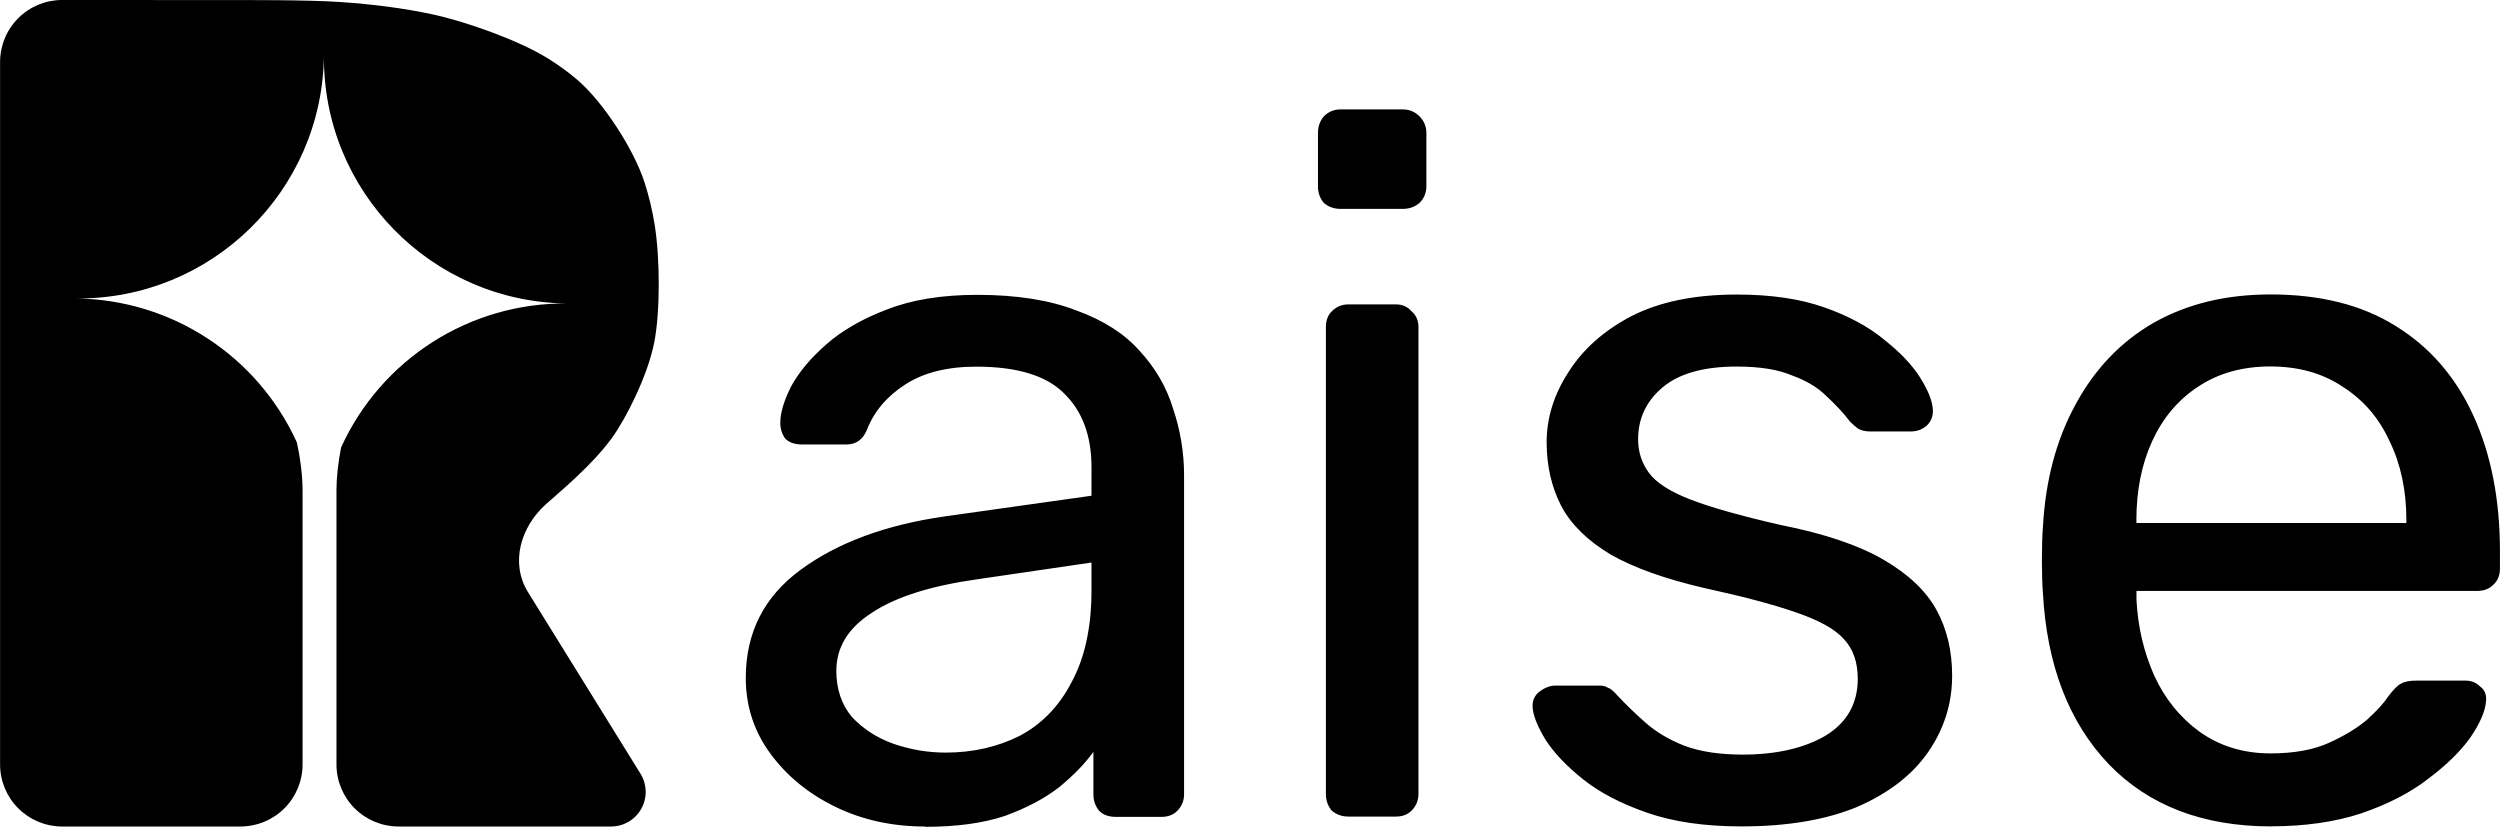
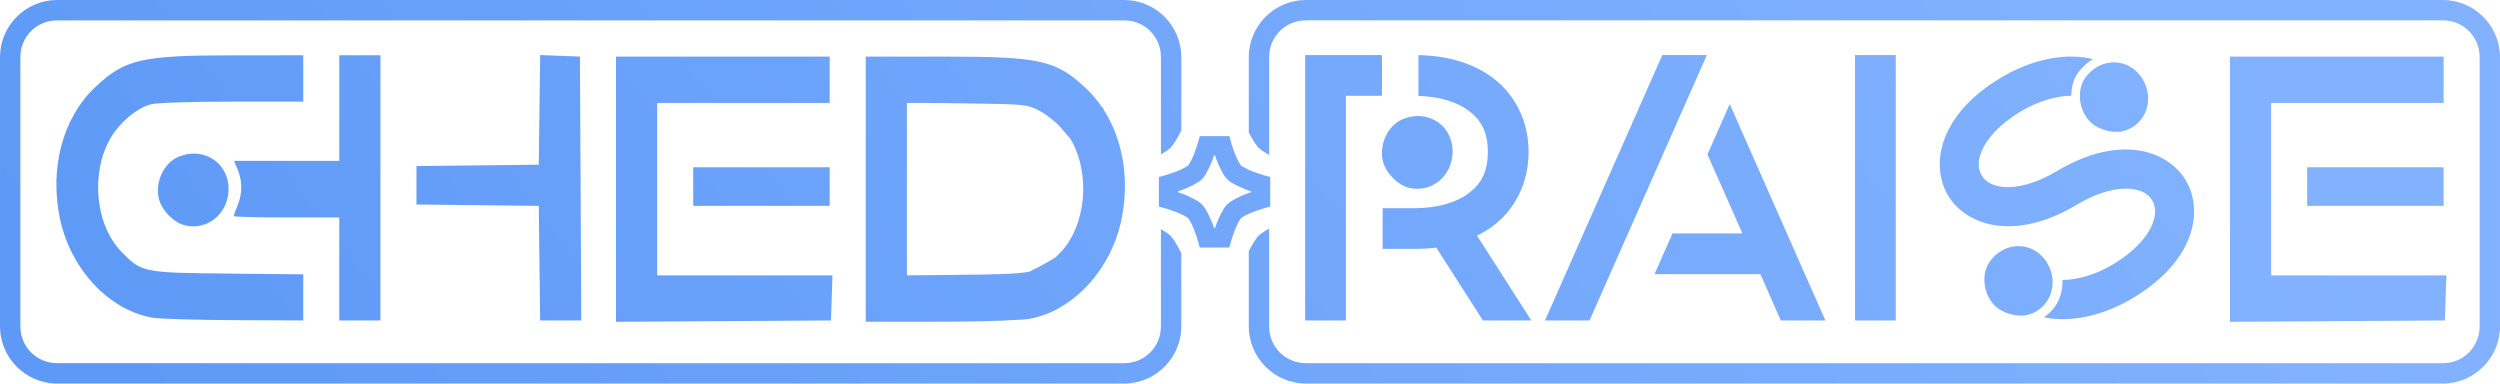
- <svg xmlns="http://www.w3.org/2000/svg" width="89.055mm" height="29.441mm" viewBox="0 0 89.055 29.441" version="1.1" id="svg1">
-   <defs id="defs1" />
-   <g id="layer1" transform="translate(-57.67917,-96.30832)">
-     <g id="g5" transform="matrix(3.572745,0,0,3.572745,-122.5774,-922.1215)">
-       <path id="path2" style="font-weight:bold;font-size:31.75px;line-height:1.05;font-family:'Open Sans';-inkscape-font-specification:'Open Sans Bold';letter-spacing:0px;word-spacing:0px;fill:#000000;fill-opacity:1;stroke-width:1.682;stroke-linecap:round;stroke-linejoin:round;paint-order:fill markers stroke" d="m 51.073,285.055 a 0.619,0.619 0 0 0 -0.619,0.62 v 7.001 a 0.619,0.619 0 0 0 0.619,0.62 h 1.778 a 0.619,0.619 0 0 0 0.619,-0.62 v -2.732 c 0,-0.138 -0.02,-0.308 -0.057,-0.478 a 2.45,2.45 0 0 0 -2.205,-1.435 2.45,2.45 0 0 0 2.475,-2.425 2.45,2.45 0 0 0 2.425,2.475 2.45,2.45 0 0 0 -2.254,1.436 c -0.03,0.153 -0.046,0.302 -0.046,0.427 v 2.732 a 0.619,0.619 0 0 0 0.619,0.62 h 2.119 a 0.345,0.345 0 0 0 0.293,-0.527 l -1.121,-1.809 c -0.18,-0.291 -0.074,-0.652 0.18,-0.879 0.126,-0.113 0.45,-0.378 0.652,-0.653 0.144,-0.197 0.362,-0.627 0.427,-0.962 0.059,-0.303 0.058,-0.835 0.003,-1.173 -0.024,-0.148 -0.058,-0.288 -0.101,-0.421 -0.105,-0.325 -0.411,-0.801 -0.671,-1.022 -0.09,-0.077 -0.188,-0.148 -0.293,-0.213 -0.29,-0.18 -0.818,-0.368 -1.152,-0.439 -0.281,-0.06 -0.588,-0.101 -0.924,-0.123 -0.341,-0.022 -0.896,-0.019 -1.239,-0.019 z" />
-       <path style="font-size:120px;line-height:1.05;font-family:Rubik;-inkscape-font-specification:'Rubik Bold';letter-spacing:0px;word-spacing:0px;white-space:pre;stroke-width:0.247;stroke-linecap:square;stroke-linejoin:round;paint-order:fill markers stroke" d="m 59.677,293.296 q -0.491,0 -0.894,-0.196 -0.403,-0.196 -0.648,-0.53 -0.246,-0.334 -0.246,-0.756 0,-0.678 0.55,-1.08 0.55,-0.403 1.434,-0.53 l 1.463,-0.206 v -0.285 q 0,-0.471 -0.275,-0.737 -0.265,-0.265 -0.874,-0.265 -0.432,0 -0.707,0.177 -0.275,0.177 -0.383,0.452 -0.059,0.147 -0.206,0.147 h -0.442 q -0.108,0 -0.167,-0.059 -0.049,-0.069 -0.049,-0.157 0,-0.147 0.108,-0.363 0.118,-0.216 0.354,-0.422 0.236,-0.206 0.599,-0.344 0.373,-0.147 0.903,-0.147 0.589,0 0.992,0.157 0.403,0.147 0.628,0.403 0.236,0.255 0.334,0.579 0.108,0.324 0.108,0.658 v 3.182 q 0,0.098 -0.069,0.167 -0.059,0.059 -0.157,0.059 h -0.452 q -0.108,0 -0.167,-0.059 -0.059,-0.069 -0.059,-0.167 v -0.422 q -0.128,0.177 -0.344,0.354 -0.216,0.167 -0.54,0.285 -0.324,0.108 -0.795,0.108 z m 0.206,-0.737 q 0.403,0 0.737,-0.167 0.334,-0.177 0.52,-0.54 0.196,-0.363 0.196,-0.913 v -0.275 l -1.139,0.167 q -0.697,0.098 -1.051,0.334 -0.354,0.226 -0.354,0.579 0,0.275 0.157,0.462 0.167,0.177 0.412,0.265 0.255,0.088 0.52,0.088 z m 4.016,0.638 q -0.098,0 -0.167,-0.059 -0.059,-0.069 -0.059,-0.167 v -4.655 q 0,-0.098 0.059,-0.157 0.069,-0.069 0.167,-0.069 h 0.471 q 0.098,0 0.157,0.069 0.069,0.059 0.069,0.157 v 4.655 q 0,0.098 -0.069,0.167 -0.059,0.059 -0.157,0.059 z m -0.079,-6.059 q -0.098,0 -0.167,-0.059 -0.059,-0.069 -0.059,-0.167 v -0.53 q 0,-0.098 0.059,-0.167 0.069,-0.069 0.167,-0.069 h 0.619 q 0.098,0 0.167,0.069 0.069,0.069 0.069,0.167 v 0.53 q 0,0.098 -0.069,0.167 -0.069,0.059 -0.167,0.059 z m 3.997,6.157 q -0.55,0 -0.943,-0.137 -0.393,-0.137 -0.638,-0.334 -0.246,-0.196 -0.373,-0.393 -0.118,-0.196 -0.128,-0.314 -0.01,-0.108 0.069,-0.167 0.079,-0.059 0.157,-0.059 h 0.442 q 0.049,0 0.079,0.02 0.039,0.01 0.098,0.079 0.128,0.137 0.285,0.275 0.157,0.137 0.383,0.226 0.236,0.088 0.579,0.088 0.501,0 0.825,-0.187 0.324,-0.196 0.324,-0.57 0,-0.246 -0.137,-0.393 -0.128,-0.147 -0.471,-0.265 -0.334,-0.118 -0.923,-0.246 -0.589,-0.137 -0.933,-0.334 -0.344,-0.206 -0.491,-0.481 -0.147,-0.285 -0.147,-0.638 0,-0.363 0.216,-0.697 0.216,-0.344 0.628,-0.56 0.422,-0.216 1.051,-0.216 0.511,0 0.874,0.128 0.363,0.128 0.599,0.324 0.236,0.187 0.354,0.373 0.118,0.187 0.128,0.314 0.01,0.098 -0.059,0.167 -0.069,0.059 -0.157,0.059 h -0.412 q -0.069,0 -0.118,-0.029 -0.039,-0.029 -0.079,-0.069 -0.098,-0.128 -0.236,-0.255 -0.128,-0.128 -0.344,-0.206 -0.206,-0.088 -0.55,-0.088 -0.491,0 -0.737,0.206 -0.246,0.206 -0.246,0.52 0,0.187 0.108,0.334 0.108,0.147 0.412,0.265 0.304,0.118 0.903,0.255 0.648,0.128 1.021,0.344 0.373,0.216 0.53,0.501 0.157,0.285 0.157,0.658 0,0.412 -0.236,0.756 -0.236,0.344 -0.707,0.55 -0.471,0.196 -1.159,0.196 z m 5.283,0 q -1.021,0 -1.62,-0.619 -0.599,-0.628 -0.658,-1.709 -0.01,-0.128 -0.01,-0.324 0,-0.206 0.01,-0.334 0.039,-0.697 0.324,-1.218 0.285,-0.53 0.776,-0.815 0.501,-0.285 1.169,-0.285 0.746,0 1.247,0.314 0.511,0.314 0.776,0.894 0.265,0.579 0.265,1.355 v 0.167 q 0,0.108 -0.069,0.167 -0.059,0.059 -0.157,0.059 h -3.398 q 0,0.01 0,0.039 0,0.029 0,0.049 0.02,0.403 0.177,0.756 0.157,0.344 0.452,0.56 0.304,0.216 0.707,0.216 0.354,0 0.589,-0.108 0.236,-0.108 0.383,-0.236 0.147,-0.137 0.196,-0.216 0.088,-0.118 0.137,-0.137 0.049,-0.029 0.157,-0.029 h 0.481 q 0.088,0 0.147,0.059 0.069,0.049 0.059,0.147 -0.01,0.147 -0.157,0.363 -0.147,0.206 -0.422,0.412 -0.265,0.206 -0.668,0.344 -0.393,0.128 -0.894,0.128 z m -1.345,-3.025 h 2.691 v -0.029 q 0,-0.442 -0.167,-0.786 -0.157,-0.344 -0.462,-0.54 -0.304,-0.206 -0.727,-0.206 -0.422,0 -0.727,0.206 -0.295,0.196 -0.452,0.54 -0.157,0.344 -0.157,0.786 z" id="text4" aria-label="aise" />
-     </g>
+ <svg xmlns="http://www.w3.org/2000/svg" xmlns:xlink="http://www.w3.org/1999/xlink" width="216.851mm" height="33.269mm" viewBox="0 0 216.851 33.269" version="1.1" id="svg1">
+   <defs id="defs1">
+     <linearGradient xlink:href="#linearGradient218" id="linearGradient219" x1="1595.606" y1="974.934" x2="1689.522" y2="903.495" gradientUnits="userSpaceOnUse" gradientTransform="matrix(1.359321,0,0,1.359321,-2053.528,-1174.796)" />
+     <linearGradient id="linearGradient218">
+       <stop style="stop-color:#5e99f7;stop-opacity:1;" offset="0" id="stop218" />
+       <stop style="stop-color:#82b2ff;stop-opacity:1;" offset="1" id="stop219" />
+     </linearGradient>
+   </defs>
+   <g id="layer1" transform="translate(-85.10976,-91.11738)">
+     <path id="path174" style="fill:url(#linearGradient219);stroke-width:1.359;paint-order:markers stroke fill" d="m 90.071,91.117 c -2.733,0 -4.961,2.228 -4.961,4.961 v 23.347 c 0,2.733 2.228,4.961 4.961,4.961 h 92.544 c 2.733,0 4.961,-2.228 4.961,-4.961 v -6.361 c -0.346,-0.681 -0.698,-1.261 -0.933,-1.496 -0.153,-0.153 -0.455,-0.357 -0.834,-0.577 v 8.433 c 0,1.785 -1.41,3.195 -3.195,3.195 H 90.071 c -1.785,0 -3.194,-1.41 -3.194,-3.195 V 96.079 c 0,-1.785 1.409,-3.194 3.194,-3.194 h 92.544 c 1.785,0 3.195,1.409 3.195,3.194 v 8.432 c 0.379,-0.219 0.681,-0.424 0.834,-0.577 0.234,-0.234 0.587,-0.815 0.933,-1.496 v -6.36 c 0,-2.733 -2.228,-4.961 -4.961,-4.961 z m 108.32,0 c -2.733,0 -4.961,2.228 -4.961,4.961 v 6.529 c 0.318,0.606 0.633,1.112 0.847,1.326 0.164,0.164 0.501,0.388 0.92,0.625 v -8.481 c 0,-1.785 1.409,-3.194 3.194,-3.194 h 98.608 c 1.785,0 3.195,1.409 3.195,3.194 v 23.347 c 0,1.785 -1.41,3.195 -3.195,3.195 h -98.608 c -1.785,0 -3.194,-1.41 -3.194,-3.195 v -8.481 c -0.419,0.238 -0.756,0.461 -0.92,0.625 -0.215,0.215 -0.53,0.72 -0.847,1.326 v 6.53 c 0,2.733 2.228,4.961 4.961,4.961 h 98.608 c 2.733,0 4.961,-2.228 4.961,-4.961 V 96.079 c 0,-2.733 -2.228,-4.961 -4.961,-4.961 z m -66.428,4.777 -0.06,4.754 -0.06,4.755 -5.304,0.06 -5.304,0.06 v 1.667 1.666 l 5.304,0.06 5.304,0.06 0.058,4.968 0.061,4.968 h 1.784 1.784 l -0.058,-11.444 -0.059,-11.444 -1.726,-0.065 z m 66.359,0 v 3.534 19.485 h 3.533 V 99.428 h 3.125 v -3.534 z m 30.977,0 -10.174,23.019 h 3.863 l 10.174,-23.019 z m 16.717,0 v 23.019 h 3.533 V 95.894 Z m -37.87,0.005 v 3.538 c 1.813,0.047 3.349,0.523 4.355,1.281 1.061,0.8 1.664,1.829 1.664,3.582 0,1.753 -0.604,2.781 -1.664,3.581 -1.061,0.8 -2.706,1.293 -4.649,1.293 h -2.812 v 3.533 h 2.812 c 0.624,0 1.241,-0.036 1.844,-0.113 l 4.043,6.318 h 4.196 l -4.705,-7.35 c 0.492,-0.244 0.962,-0.528 1.401,-0.859 1.863,-1.405 3.069,-3.695 3.069,-6.404 0,-2.708 -1.206,-4.999 -3.069,-6.404 -1.79,-1.35 -4.074,-1.952 -6.484,-1.997 z m -96.733,0.014 -5.974,0.004 c -8.147,0.005 -9.51,0.322 -12.129,2.82 -2.767,2.64 -3.918,6.995 -2.998,11.356 0.925,4.387 4.269,7.95 8.058,8.585 0.602,0.101 3.783,0.195 7.069,0.209 l 5.974,0.027 v -2.001 -2 l -6.532,-0.065 c -7.397,-0.074 -7.484,-0.092 -9.253,-1.909 -2.278,-2.339 -2.685,-6.918 -0.882,-9.921 0.8,-1.333 2.225,-2.514 3.443,-2.852 0.481,-0.133 3.448,-0.232 7.028,-0.233 l 6.197,-6.93e-4 v -2.01 z m 3.126,0 v 4.578 4.578 h -4.566 -4.567 l 0.324,0.774 c 0.415,0.994 0.411,2.088 -0.014,3.099 -0.184,0.441 -0.334,0.855 -0.334,0.92 0,0.065 2.06,0.119 4.577,0.119 h 4.578 v 4.466 4.466 h 1.786 1.786 V 107.414 95.913 h -1.786 z m 46.738,0.111 v 7.06e-4 h -1.074 v 11.5 11.5 h 1.074 0.057 l 5.065,-10e-4 c 2.733,-7.2e-4 5.428,-0.065 6.774,-0.152 0.542,-0.026 0.971,-0.054 1.145,-0.083 3.788,-0.635 7.133,-4.198 8.058,-8.585 0.739,-3.506 0.138,-7.008 -1.564,-9.618 l 0.03,-0.027 -0.166,-0.175 c -0.383,-0.557 -0.814,-1.074 -1.298,-1.536 -2.618,-2.497 -3.982,-2.814 -12.129,-2.82 h -0.463 l -0.053,-7.07e-4 -2.017,-0.001 z m -22.735,7.06e-4 v 11.503 11.503 l 9.323,-0.058 9.323,-0.058 0.065,-1.954 0.064,-1.954 h -7.601 -7.601 v -7.48 -7.481 h 7.481 7.48 V 98.035 96.025 h -9.267 z m 139.994,0 v 11.503 11.503 l 9.323,-0.058 9.323,-0.058 0.064,-1.954 0.064,-1.954 h -7.601 -7.601 v -7.48 -7.481 h 7.481 7.48 V 98.035 96.025 h -9.267 z m -13.607,0.001 c -2.011,-0.031 -4.188,0.596 -6.243,1.822 h -6.8e-4 c -2.374,1.417 -3.953,3.111 -4.751,4.918 -0.798,1.807 -0.763,3.777 0.148,5.304 0.912,1.528 2.629,2.493 4.599,2.648 1.97,0.155 4.209,-0.431 6.583,-1.848 1.915,-1.143 3.497,-1.463 4.579,-1.378 1.083,0.085 1.65,0.505 1.948,1.005 0.298,0.5 0.399,1.199 -0.039,2.192 -0.439,0.993 -1.472,2.232 -3.387,3.375 -1.531,0.914 -3.131,1.337 -4.359,1.339 0.06,1.299 -0.533,2.533 -1.607,3.239 0.478,0.099 0.971,0.151 1.464,0.159 2.011,0.031 4.187,-0.595 6.242,-1.821 2.374,-1.417 3.954,-3.112 4.752,-4.919 0.798,-1.807 0.761,-3.775 -0.151,-5.303 -0.912,-1.527 -2.626,-2.495 -4.595,-2.65 -1.97,-0.155 -4.211,0.432 -6.585,1.85 -1.915,1.143 -3.497,1.464 -4.579,1.379 -1.082,-0.085 -1.647,-0.507 -1.946,-1.007 -0.298,-0.5 -0.401,-1.197 0.038,-2.19 0.439,-0.993 1.472,-2.233 3.387,-3.376 1.525,-0.91 3.12,-1.334 4.347,-1.34 0,-0.741 0.196,-1.465 0.616,-2.034 0.365,-0.493 0.8,-0.872 1.27,-1.142 -0.561,-0.139 -1.145,-0.212 -1.73,-0.221 z m 3.551,0.499 c -0.437,-8.97e-4 -0.879,0.1 -1.29,0.303 -0.056,0.027 -0.109,0.056 -0.163,0.086 -0.376,0.216 -0.725,0.52 -1.016,0.915 -0.803,1.085 -0.603,2.88 0.432,3.883 0.676,0.655 1.98,1.006 2.861,0.772 1.911,-0.509 2.727,-2.71 1.664,-4.491 -0.58,-0.972 -1.525,-1.465 -2.487,-1.467 z M 163.776,100.045 h 1.861 l 3.331,0.043 c 5.027,0.065 5.226,0.085 6.281,0.624 0.599,0.306 1.453,0.981 1.898,1.5 l 0.809,0.943 v -0.001 c 1.787,3.003 1.377,7.564 -0.895,9.897 -0.152,0.156 -0.282,0.282 -0.414,0.413 -0.102,0.06 -0.15,0.09 -0.256,0.152 -0.748,0.44 -1.567,0.875 -2.001,1.07 -1.177,0.214 -3.035,0.239 -6.582,0.275 l -4.033,0.04 v -7.486 z m 71.372,0.097 -1.932,4.37 3.027,6.848 h -6.054 l -1.562,3.533 h 9.177 l 1.777,4.02 h 3.863 l -1.777,-4.02 z m -26.985,1.042 c -0.452,-0.008 -0.926,0.078 -1.397,0.275 -1.296,0.542 -2.075,2.253 -1.685,3.702 0.255,0.946 1.233,1.956 2.145,2.217 1.98,0.565 3.885,-0.968 3.885,-3.127 0,-1.715 -1.231,-2.935 -2.756,-3.057 -0.064,-0.005 -0.128,-0.008 -0.192,-0.01 z m -18.985,1.739 -0.171,0.611 c 0,0 -0.118,0.417 -0.308,0.908 -0.088,0.228 -0.211,0.491 -0.323,0.7 -0.079,0.146 -0.174,0.279 -0.203,0.324 -0.046,0.029 -0.179,0.125 -0.325,0.204 -0.21,0.113 -0.473,0.235 -0.7,0.323 -0.491,0.19 -0.907,0.308 -0.907,0.308 l -0.61,0.172 v 2.562 l 0.61,0.172 c 0,0 0.416,0.117 0.907,0.308 0.228,0.088 0.49,0.211 0.7,0.323 0.146,0.078 0.279,0.174 0.325,0.204 0.029,0.045 0.125,0.177 0.203,0.324 0.113,0.21 0.235,0.473 0.323,0.7 0.19,0.491 0.308,0.908 0.308,0.908 l 0.171,0.612 h 2.565 l 0.17,-0.613 c 0,0 0.117,-0.417 0.307,-0.907 0.088,-0.227 0.211,-0.49 0.324,-0.7 0.079,-0.146 0.174,-0.279 0.203,-0.325 0.046,-0.029 0.178,-0.125 0.325,-0.204 0.21,-0.113 0.473,-0.235 0.7,-0.323 0.491,-0.19 0.908,-0.308 0.908,-0.308 l 0.61,-0.172 v -2.562 l -0.61,-0.172 c 0,0 -0.417,-0.117 -0.908,-0.308 -0.228,-0.088 -0.49,-0.211 -0.7,-0.323 -0.147,-0.079 -0.279,-0.176 -0.325,-0.204 -0.029,-0.046 -0.124,-0.177 -0.203,-0.323 -0.113,-0.21 -0.236,-0.473 -0.324,-0.7 -0.19,-0.49 -0.307,-0.906 -0.307,-0.906 l -0.17,-0.613 z m -87.189,1.518 c -0.452,-0.008 -0.926,0.078 -1.397,0.275 -1.296,0.542 -2.075,2.253 -1.685,3.702 0.255,0.946 1.233,1.956 2.145,2.217 1.98,0.565 3.885,-0.968 3.885,-3.127 0,-1.715 -1.231,-2.935 -2.756,-3.057 -0.064,-0.005 -0.128,-0.008 -0.192,-0.01 z m 88.423,0.157 h 0.094 c 0.06,0.182 0.059,0.206 0.152,0.449 0.118,0.304 0.262,0.614 0.409,0.887 0.147,0.273 0.241,0.475 0.489,0.722 0.248,0.248 0.45,0.342 0.724,0.489 0.273,0.147 0.582,0.291 0.887,0.409 0.243,0.094 0.268,0.093 0.449,0.152 v 0.093 c -0.181,0.059 -0.206,0.058 -0.449,0.152 -0.304,0.118 -0.613,0.262 -0.887,0.409 -0.273,0.147 -0.475,0.241 -0.724,0.489 -0.248,0.247 -0.342,0.45 -0.489,0.723 -0.147,0.273 -0.291,0.582 -0.409,0.886 -0.094,0.243 -0.092,0.268 -0.152,0.45 h -0.094 c -0.06,-0.182 -0.058,-0.207 -0.152,-0.45 -0.118,-0.304 -0.262,-0.613 -0.408,-0.886 -0.146,-0.273 -0.241,-0.475 -0.489,-0.723 -0.248,-0.248 -0.45,-0.342 -0.724,-0.489 -0.273,-0.147 -0.583,-0.291 -0.887,-0.409 -0.243,-0.094 -0.268,-0.093 -0.449,-0.152 v -0.093 c 0.181,-0.059 0.206,-0.058 0.449,-0.152 0.304,-0.118 0.614,-0.262 0.887,-0.409 0.273,-0.147 0.475,-0.241 0.724,-0.489 0.248,-0.248 0.343,-0.45 0.489,-0.723 0.146,-0.273 0.29,-0.583 0.408,-0.886 0.094,-0.243 0.092,-0.267 0.152,-0.449 z m -45.172,1.029 v 1.675 1.675 h 5.294 6.541 v -1.675 -1.675 h -6.541 z m 139.993,0 v 1.675 1.675 h 5.294 6.541 v -1.675 -1.675 h -6.541 z m -25.035,6.838 c -0.437,-9.1e-4 -0.879,0.1 -1.29,0.303 -0.056,0.027 -0.109,0.056 -0.163,0.086 l 8.2e-4,6.9e-4 c -0.376,0.216 -0.726,0.52 -1.018,0.915 -0.803,1.085 -0.602,2.88 0.433,3.882 0.676,0.655 1.98,1.006 2.861,0.772 1.911,-0.509 2.727,-2.71 1.664,-4.491 -0.58,-0.972 -1.525,-1.465 -2.487,-1.467 z" />
  </g>
</svg>
